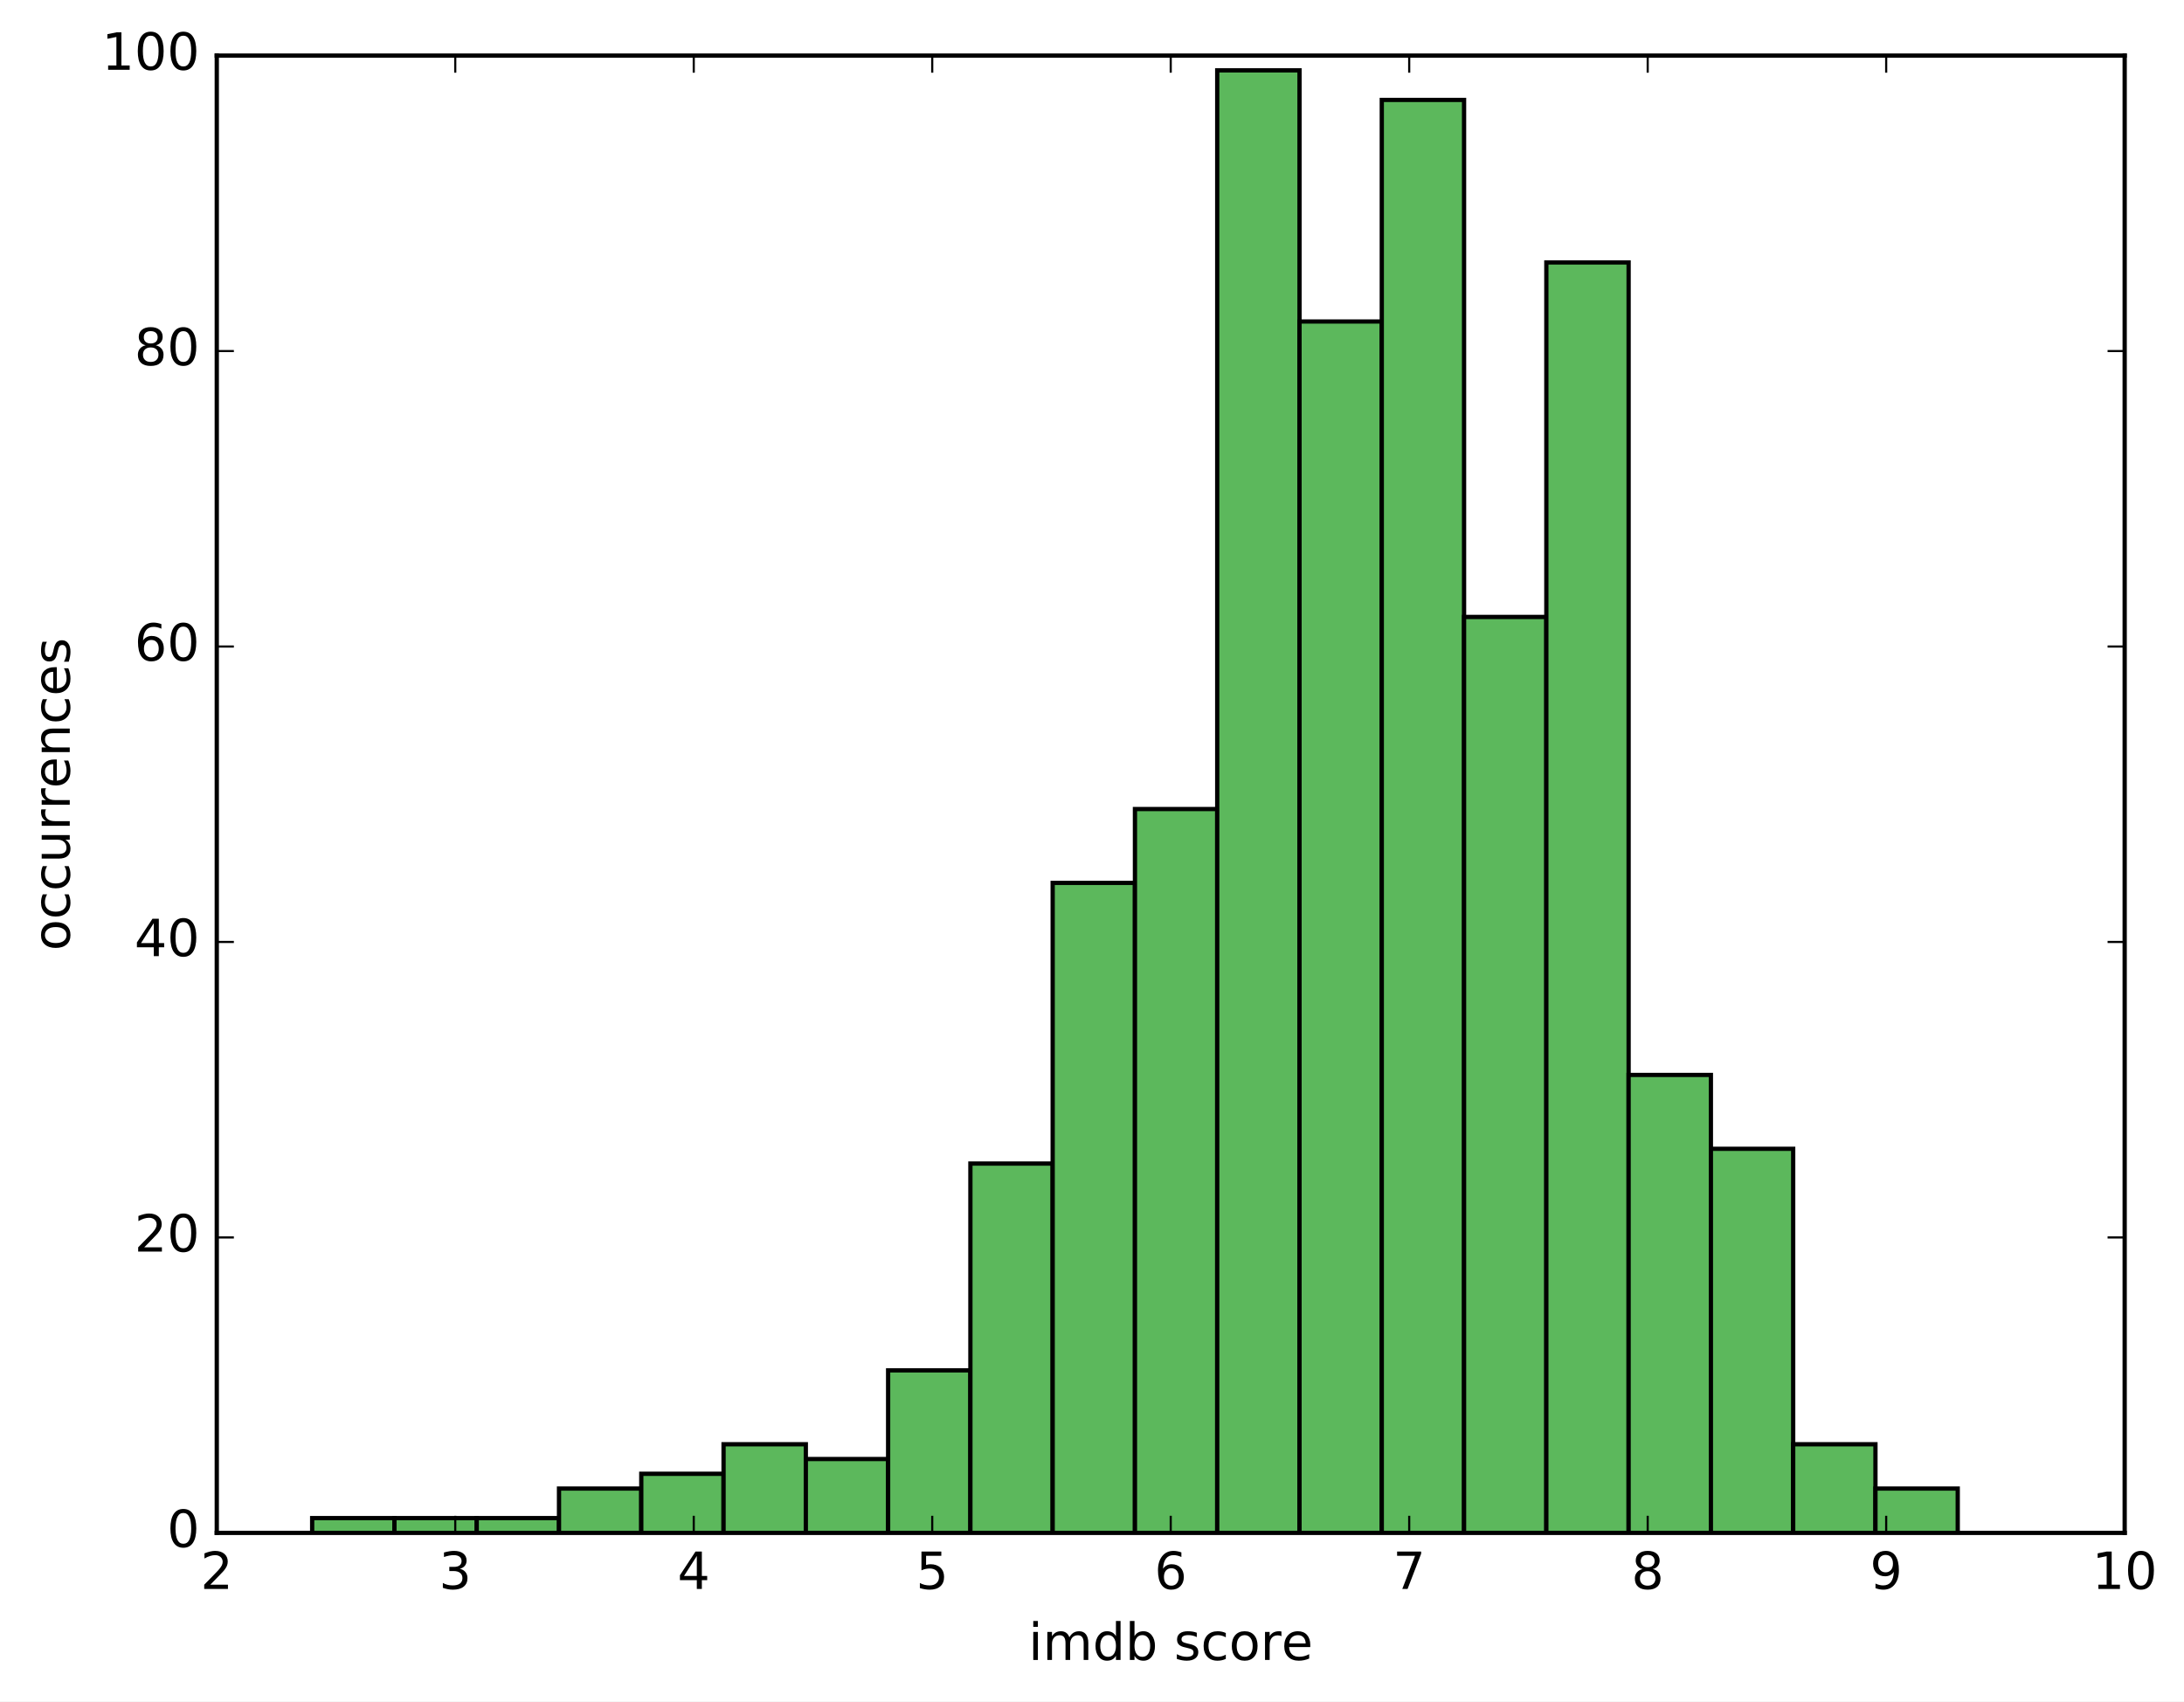
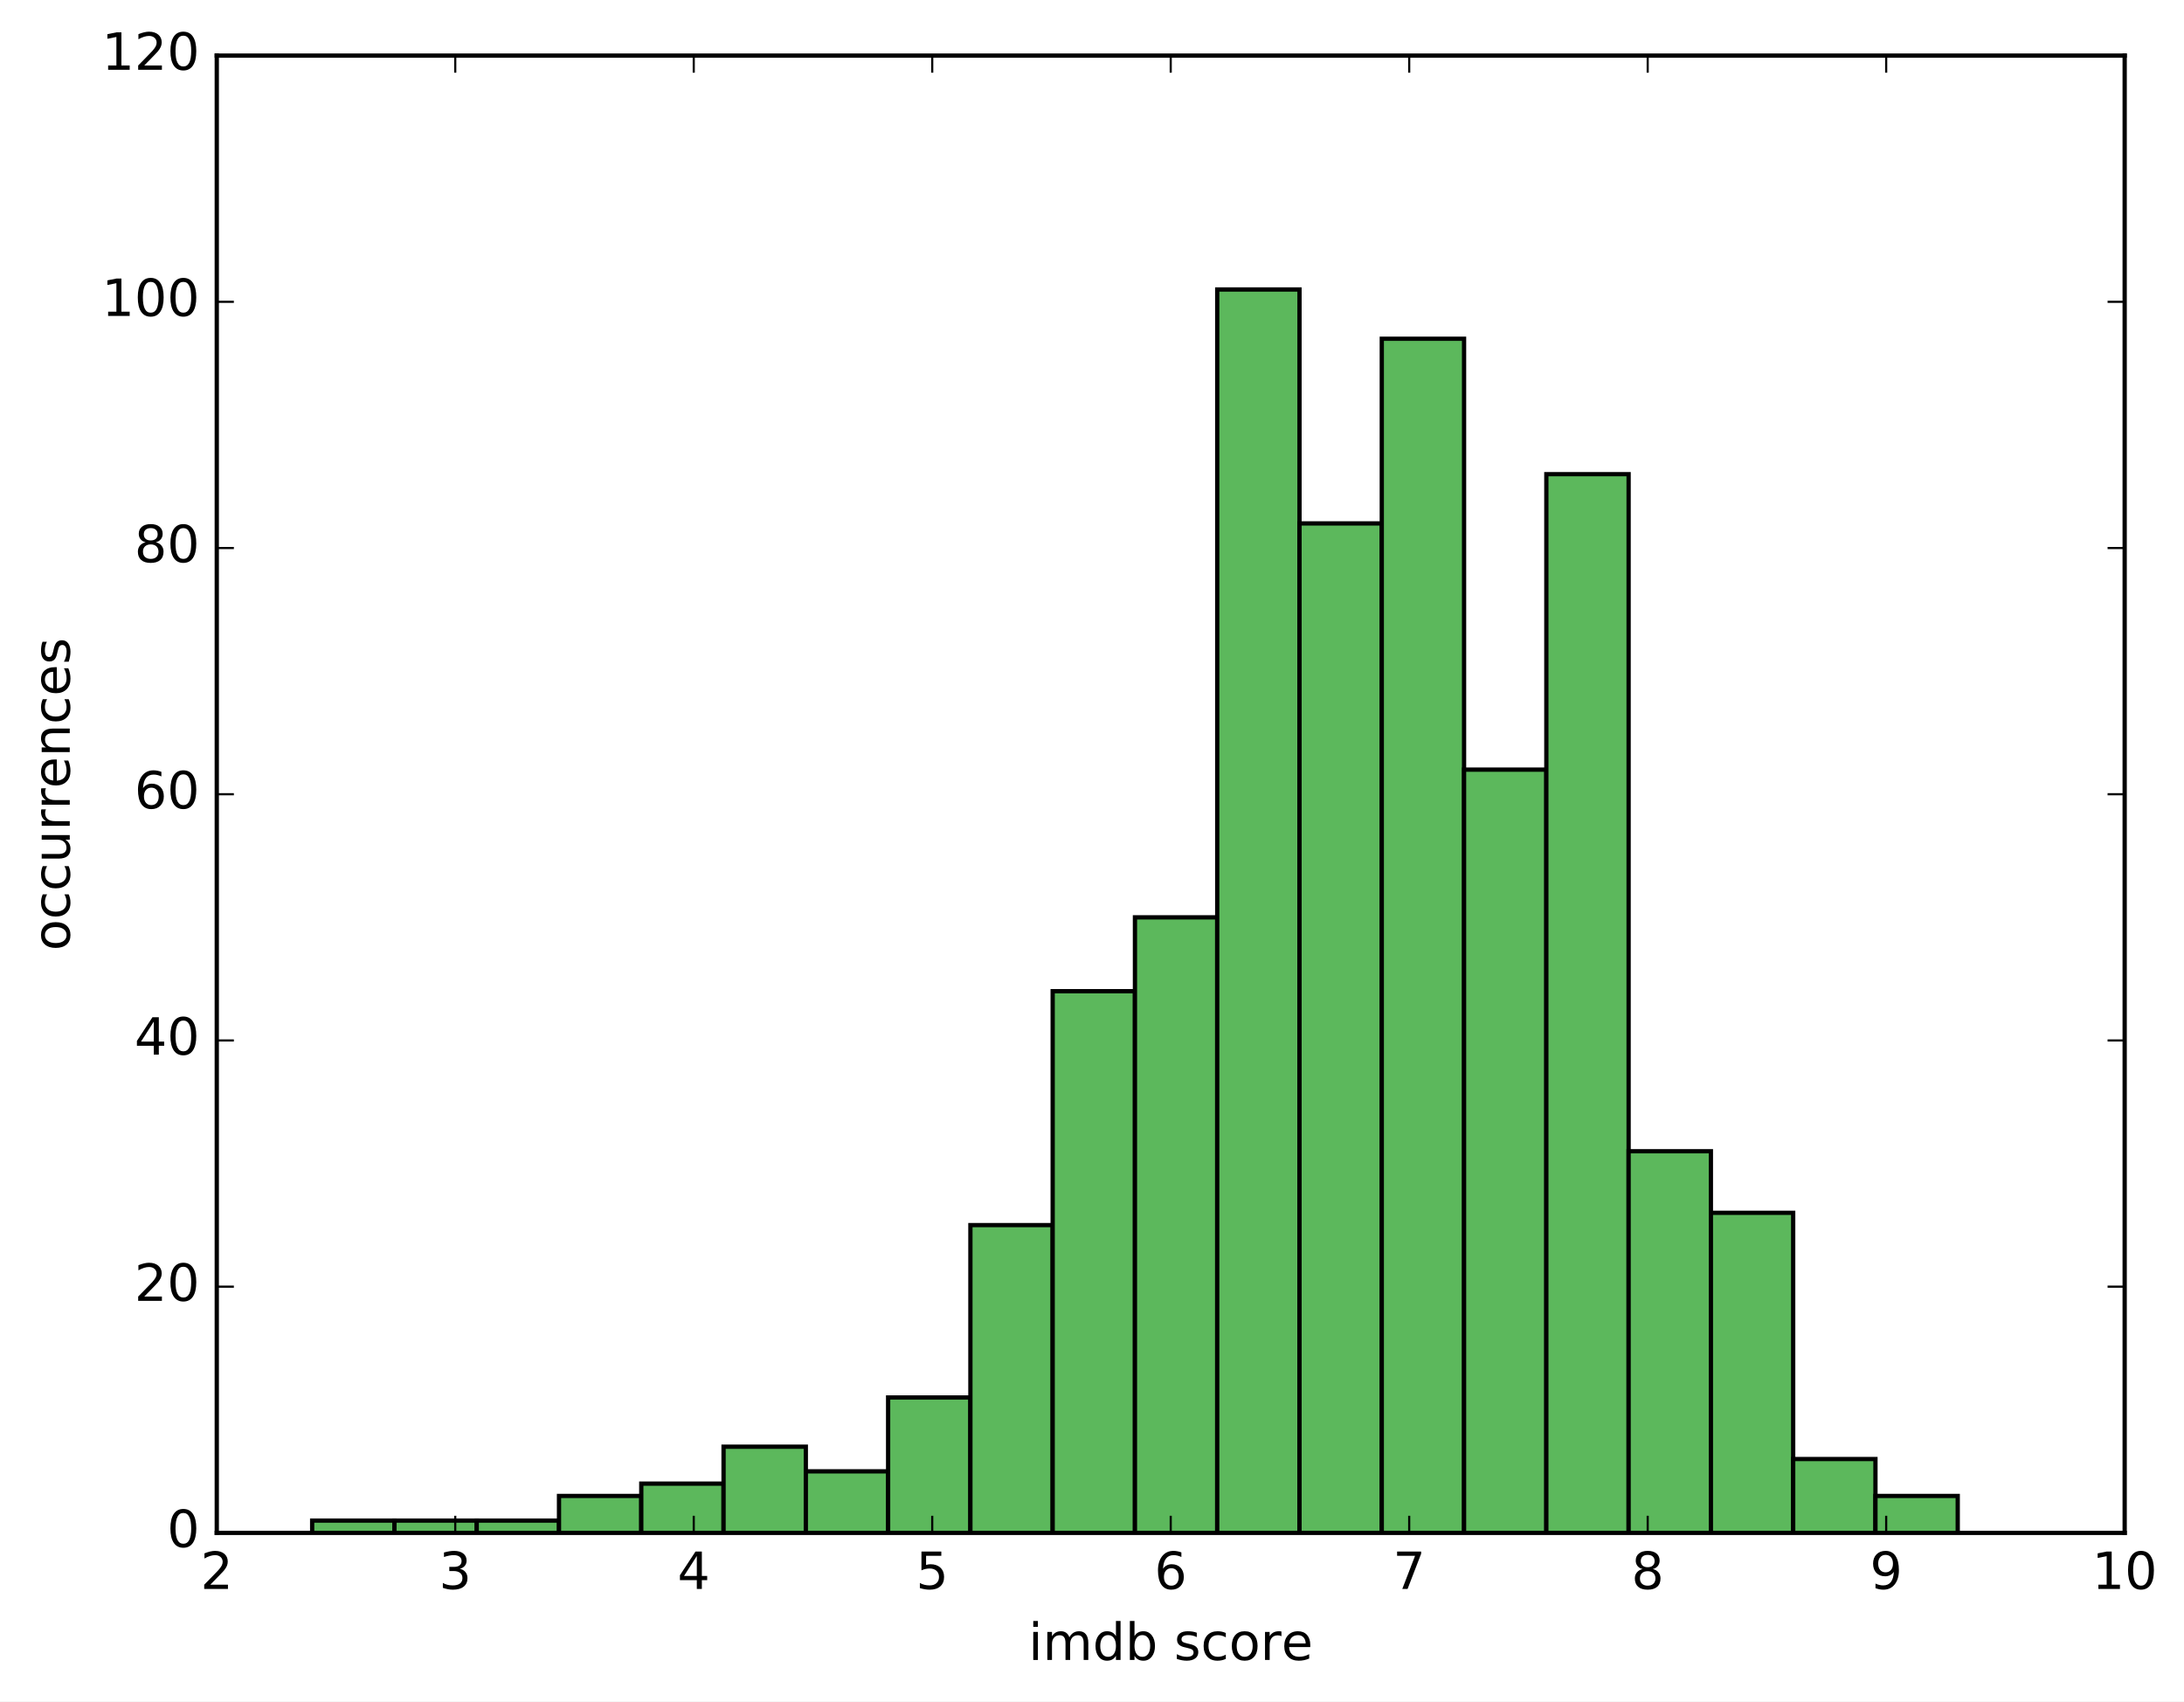
<svg xmlns="http://www.w3.org/2000/svg" xmlns:xlink="http://www.w3.org/1999/xlink" height="398pt" version="1.1" viewBox="0 0 511 398" width="511pt">
  <defs>
    <style type="text/css">
*{stroke-linecap:butt;stroke-linejoin:round;stroke-miterlimit:100000;}
  </style>
  </defs>
  <g id="figure_1">
    <g id="patch_1">
      <path d="M 0 398.034  L 511.954 398.034  L 511.954 0  L 0 0  z " style="fill:#ffffff;" />
    </g>
    <g id="axes_1">
      <g id="patch_2">
        <path d="M 50.719 358.607  L 497.119 358.607  L 497.119 13.007  L 50.719 13.007  z " style="fill:#ffffff;" />
      </g>
      <g id="patch_3">
-         <path clip-path="url(#pd645e8ee88)" d="M 73.039 358.607  L 92.29 358.607  L 92.29 355.151  L 73.039 355.151  z " style="fill:#5cb85c;stroke:#000000;stroke-linejoin:miter;" />
+         <path clip-path="url(#pfecfb33498)" d="M 73.039 358.607  L 92.29 358.607  L 92.29 355.727  L 73.039 355.727  z " style="fill:#5cb85c;stroke:#000000;stroke-linejoin:miter;" />
      </g>
      <g id="patch_4">
-         <path clip-path="url(#pd645e8ee88)" d="M 92.29 358.607  L 111.541 358.607  L 111.541 355.151  L 92.29 355.151  z " style="fill:#5cb85c;stroke:#000000;stroke-linejoin:miter;" />
+         <path clip-path="url(#pfecfb33498)" d="M 92.29 358.607  L 111.541 358.607  L 111.541 355.727  L 92.29 355.727  z " style="fill:#5cb85c;stroke:#000000;stroke-linejoin:miter;" />
      </g>
      <g id="patch_5">
-         <path clip-path="url(#pd645e8ee88)" d="M 111.541 358.607  L 130.792 358.607  L 130.792 355.151  L 111.541 355.151  z " style="fill:#5cb85c;stroke:#000000;stroke-linejoin:miter;" />
+         <path clip-path="url(#pfecfb33498)" d="M 111.541 358.607  L 130.792 358.607  L 130.792 355.727  L 111.541 355.727  z " style="fill:#5cb85c;stroke:#000000;stroke-linejoin:miter;" />
      </g>
      <g id="patch_6">
-         <path clip-path="url(#pd645e8ee88)" d="M 130.792 358.607  L 150.043 358.607  L 150.043 348.239  L 130.792 348.239  z " style="fill:#5cb85c;stroke:#000000;stroke-linejoin:miter;" />
+         <path clip-path="url(#pfecfb33498)" d="M 130.792 358.607  L 150.043 358.607  L 150.043 349.967  L 130.792 349.967  z " style="fill:#5cb85c;stroke:#000000;stroke-linejoin:miter;" />
      </g>
      <g id="patch_7">
-         <path clip-path="url(#pd645e8ee88)" d="M 150.043 358.607  L 169.294 358.607  L 169.294 344.783  L 150.043 344.783  z " style="fill:#5cb85c;stroke:#000000;stroke-linejoin:miter;" />
+         <path clip-path="url(#pfecfb33498)" d="M 150.043 358.607  L 169.294 358.607  L 169.294 347.087  L 150.043 347.087  z " style="fill:#5cb85c;stroke:#000000;stroke-linejoin:miter;" />
      </g>
      <g id="patch_8">
-         <path clip-path="url(#pd645e8ee88)" d="M 169.294 358.607  L 188.545 358.607  L 188.545 337.871  L 169.294 337.871  z " style="fill:#5cb85c;stroke:#000000;stroke-linejoin:miter;" />
+         <path clip-path="url(#pfecfb33498)" d="M 169.294 358.607  L 188.545 358.607  L 188.545 338.447  L 169.294 338.447  z " style="fill:#5cb85c;stroke:#000000;stroke-linejoin:miter;" />
      </g>
      <g id="patch_9">
-         <path clip-path="url(#pd645e8ee88)" d="M 188.545 358.607  L 207.796 358.607  L 207.796 341.327  L 188.545 341.327  z " style="fill:#5cb85c;stroke:#000000;stroke-linejoin:miter;" />
+         <path clip-path="url(#pfecfb33498)" d="M 188.545 358.607  L 207.796 358.607  L 207.796 344.207  L 188.545 344.207  z " style="fill:#5cb85c;stroke:#000000;stroke-linejoin:miter;" />
      </g>
      <g id="patch_10">
-         <path clip-path="url(#pd645e8ee88)" d="M 207.796 358.607  L 227.047 358.607  L 227.047 320.591  L 207.796 320.591  z " style="fill:#5cb85c;stroke:#000000;stroke-linejoin:miter;" />
+         <path clip-path="url(#pfecfb33498)" d="M 207.796 358.607  L 227.047 358.607  L 227.047 326.927  L 207.796 326.927  z " style="fill:#5cb85c;stroke:#000000;stroke-linejoin:miter;" />
      </g>
      <g id="patch_11">
-         <path clip-path="url(#pd645e8ee88)" d="M 227.047 358.607  L 246.298 358.607  L 246.298 272.207  L 227.047 272.207  z " style="fill:#5cb85c;stroke:#000000;stroke-linejoin:miter;" />
+         <path clip-path="url(#pfecfb33498)" d="M 227.047 358.607  L 246.298 358.607  L 246.298 286.607  L 227.047 286.607  z " style="fill:#5cb85c;stroke:#000000;stroke-linejoin:miter;" />
      </g>
      <g id="patch_12">
-         <path clip-path="url(#pd645e8ee88)" d="M 246.298 358.607  L 265.549 358.607  L 265.549 206.543  L 246.298 206.543  z " style="fill:#5cb85c;stroke:#000000;stroke-linejoin:miter;" />
+         <path clip-path="url(#pfecfb33498)" d="M 246.298 358.607  L 265.549 358.607  L 265.549 231.887  L 246.298 231.887  z " style="fill:#5cb85c;stroke:#000000;stroke-linejoin:miter;" />
      </g>
      <g id="patch_13">
-         <path clip-path="url(#pd645e8ee88)" d="M 265.549 358.607  L 284.8 358.607  L 284.8 189.263  L 265.549 189.263  z " style="fill:#5cb85c;stroke:#000000;stroke-linejoin:miter;" />
+         <path clip-path="url(#pfecfb33498)" d="M 265.549 358.607  L 284.8 358.607  L 284.8 214.607  L 265.549 214.607  z " style="fill:#5cb85c;stroke:#000000;stroke-linejoin:miter;" />
      </g>
      <g id="patch_14">
-         <path clip-path="url(#pd645e8ee88)" d="M 284.8 358.607  L 304.051 358.607  L 304.051 16.463  L 284.8 16.463  z " style="fill:#5cb85c;stroke:#000000;stroke-linejoin:miter;" />
+         <path clip-path="url(#pfecfb33498)" d="M 284.8 358.607  L 304.051 358.607  L 304.051 67.727  L 284.8 67.727  z " style="fill:#5cb85c;stroke:#000000;stroke-linejoin:miter;" />
      </g>
      <g id="patch_15">
-         <path clip-path="url(#pd645e8ee88)" d="M 304.051 358.607  L 323.302 358.607  L 323.302 75.215  L 304.051 75.215  z " style="fill:#5cb85c;stroke:#000000;stroke-linejoin:miter;" />
+         <path clip-path="url(#pfecfb33498)" d="M 304.051 358.607  L 323.302 358.607  L 323.302 122.447  L 304.051 122.447  z " style="fill:#5cb85c;stroke:#000000;stroke-linejoin:miter;" />
      </g>
      <g id="patch_16">
-         <path clip-path="url(#pd645e8ee88)" d="M 323.302 358.607  L 342.553 358.607  L 342.553 23.375  L 323.302 23.375  z " style="fill:#5cb85c;stroke:#000000;stroke-linejoin:miter;" />
+         <path clip-path="url(#pfecfb33498)" d="M 323.302 358.607  L 342.553 358.607  L 342.553 79.247  L 323.302 79.247  z " style="fill:#5cb85c;stroke:#000000;stroke-linejoin:miter;" />
      </g>
      <g id="patch_17">
-         <path clip-path="url(#pd645e8ee88)" d="M 342.553 358.607  L 361.804 358.607  L 361.804 144.335  L 342.553 144.335  z " style="fill:#5cb85c;stroke:#000000;stroke-linejoin:miter;" />
+         <path clip-path="url(#pfecfb33498)" d="M 342.553 358.607  L 361.804 358.607  L 361.804 180.047  L 342.553 180.047  z " style="fill:#5cb85c;stroke:#000000;stroke-linejoin:miter;" />
      </g>
      <g id="patch_18">
-         <path clip-path="url(#pd645e8ee88)" d="M 361.804 358.607  L 381.055 358.607  L 381.055 61.391  L 361.804 61.391  z " style="fill:#5cb85c;stroke:#000000;stroke-linejoin:miter;" />
+         <path clip-path="url(#pfecfb33498)" d="M 361.804 358.607  L 381.055 358.607  L 381.055 110.927  L 361.804 110.927  z " style="fill:#5cb85c;stroke:#000000;stroke-linejoin:miter;" />
      </g>
      <g id="patch_19">
-         <path clip-path="url(#pd645e8ee88)" d="M 381.055 358.607  L 400.306 358.607  L 400.306 251.471  L 381.055 251.471  z " style="fill:#5cb85c;stroke:#000000;stroke-linejoin:miter;" />
+         <path clip-path="url(#pfecfb33498)" d="M 381.055 358.607  L 400.306 358.607  L 400.306 269.327  L 381.055 269.327  z " style="fill:#5cb85c;stroke:#000000;stroke-linejoin:miter;" />
      </g>
      <g id="patch_20">
-         <path clip-path="url(#pd645e8ee88)" d="M 400.306 358.607  L 419.557 358.607  L 419.557 268.751  L 400.306 268.751  z " style="fill:#5cb85c;stroke:#000000;stroke-linejoin:miter;" />
+         <path clip-path="url(#pfecfb33498)" d="M 400.306 358.607  L 419.557 358.607  L 419.557 283.727  L 400.306 283.727  z " style="fill:#5cb85c;stroke:#000000;stroke-linejoin:miter;" />
      </g>
      <g id="patch_21">
-         <path clip-path="url(#pd645e8ee88)" d="M 419.557 358.607  L 438.808 358.607  L 438.808 337.871  L 419.557 337.871  z " style="fill:#5cb85c;stroke:#000000;stroke-linejoin:miter;" />
+         <path clip-path="url(#pfecfb33498)" d="M 419.557 358.607  L 438.808 358.607  L 438.808 341.327  L 419.557 341.327  z " style="fill:#5cb85c;stroke:#000000;stroke-linejoin:miter;" />
      </g>
      <g id="patch_22">
-         <path clip-path="url(#pd645e8ee88)" d="M 438.808 358.607  L 458.059 358.607  L 458.059 348.239  L 438.808 348.239  z " style="fill:#5cb85c;stroke:#000000;stroke-linejoin:miter;" />
+         <path clip-path="url(#pfecfb33498)" d="M 438.808 358.607  L 458.059 358.607  L 458.059 349.967  L 438.808 349.967  z " style="fill:#5cb85c;stroke:#000000;stroke-linejoin:miter;" />
      </g>
      <g id="patch_23">
        <path d="M 50.719 13.007  L 497.119 13.007  " style="fill:none;stroke:#000000;stroke-linecap:square;stroke-linejoin:miter;" />
      </g>
      <g id="patch_24">
        <path d="M 497.119 358.607  L 497.119 13.007  " style="fill:none;stroke:#000000;stroke-linecap:square;stroke-linejoin:miter;" />
      </g>
      <g id="patch_25">
        <path d="M 50.719 358.607  L 497.119 358.607  " style="fill:none;stroke:#000000;stroke-linecap:square;stroke-linejoin:miter;" />
      </g>
      <g id="patch_26">
        <path d="M 50.719 358.607  L 50.719 13.007  " style="fill:none;stroke:#000000;stroke-linecap:square;stroke-linejoin:miter;" />
      </g>
      <g id="matplotlib.axis_1">
        <g id="xtick_1">
          <g id="line2d_1">
            <defs>
-               <path d="M 0 0  L 0 -4  " id="m08155945f8" style="stroke:#000000;stroke-width:0.5;" />
-             </defs>
-             <g>
-               <use style="stroke:#000000;stroke-width:0.5;" x="50.719" xlink:href="#m08155945f8" y="358.607" />
+               <path d="M 0 0  L 0 -4  " id="mbc1c49f476" style="stroke:#000000;stroke-width:0.5;" />
+             </defs>
+             <g>
+               <use style="stroke:#000000;stroke-width:0.5;" x="50.719" xlink:href="#mbc1c49f476" y="358.607" />
            </g>
          </g>
          <g id="line2d_2">
            <defs>
-               <path d="M 0 0  L 0 4  " id="md0acd3573b" style="stroke:#000000;stroke-width:0.5;" />
-             </defs>
-             <g>
-               <use style="stroke:#000000;stroke-width:0.5;" x="50.719" xlink:href="#md0acd3573b" y="13.007" />
+               <path d="M 0 0  L 0 4  " id="m01b5bac0f5" style="stroke:#000000;stroke-width:0.5;" />
+             </defs>
+             <g>
+               <use style="stroke:#000000;stroke-width:0.5;" x="50.719" xlink:href="#m01b5bac0f5" y="13.007" />
            </g>
          </g>
          <g id="text_1">
            <defs>
              <path d="M 19.188 8.297  L 53.609 8.297  L 53.609 0  L 7.328 0  L 7.328 8.297  Q 12.938 14.109 22.625 23.891  Q 32.328 33.688 34.812 36.531  Q 39.547 41.844 41.422 45.531  Q 43.312 49.219 43.312 52.781  Q 43.312 58.594 39.234 62.25  Q 35.156 65.922 28.609 65.922  Q 23.969 65.922 18.812 64.312  Q 13.672 62.703 7.812 59.422  L 7.812 69.391  Q 13.766 71.781 18.938 73  Q 24.125 74.219 28.422 74.219  Q 39.75 74.219 46.484 68.547  Q 53.219 62.891 53.219 53.422  Q 53.219 48.922 51.531 44.891  Q 49.859 40.875 45.406 35.406  Q 44.188 33.984 37.641 27.219  Q 31.109 20.453 19.188 8.297  " id="BitstreamVeraSans-Roman-32" />
            </defs>
            <g transform="translate(46.90125 371.725)scale(0.12 -0.12)">
              <use xlink:href="#BitstreamVeraSans-Roman-32" />
            </g>
          </g>
        </g>
        <g id="xtick_2">
          <g id="line2d_3">
            <g>
-               <use style="stroke:#000000;stroke-width:0.5;" x="106.519" xlink:href="#m08155945f8" y="358.607" />
+               <use style="stroke:#000000;stroke-width:0.5;" x="106.519" xlink:href="#mbc1c49f476" y="358.607" />
            </g>
          </g>
          <g id="line2d_4">
            <g>
-               <use style="stroke:#000000;stroke-width:0.5;" x="106.519" xlink:href="#md0acd3573b" y="13.007" />
+               <use style="stroke:#000000;stroke-width:0.5;" x="106.519" xlink:href="#m01b5bac0f5" y="13.007" />
            </g>
          </g>
          <g id="text_2">
            <defs>
              <path d="M 40.578 39.312  Q 47.656 37.797 51.625 33  Q 55.609 28.219 55.609 21.188  Q 55.609 10.406 48.188 4.484  Q 40.766 -1.422 27.094 -1.422  Q 22.516 -1.422 17.656 -0.516  Q 12.797 0.391 7.625 2.203  L 7.625 11.719  Q 11.719 9.328 16.594 8.109  Q 21.484 6.891 26.812 6.891  Q 36.078 6.891 40.938 10.547  Q 45.797 14.203 45.797 21.188  Q 45.797 27.641 41.281 31.266  Q 36.766 34.906 28.719 34.906  L 20.219 34.906  L 20.219 43.016  L 29.109 43.016  Q 36.375 43.016 40.234 45.922  Q 44.094 48.828 44.094 54.297  Q 44.094 59.906 40.109 62.906  Q 36.141 65.922 28.719 65.922  Q 24.656 65.922 20.016 65.031  Q 15.375 64.156 9.812 62.312  L 9.812 71.094  Q 15.438 72.656 20.344 73.438  Q 25.25 74.219 29.594 74.219  Q 40.828 74.219 47.359 69.109  Q 53.906 64.016 53.906 55.328  Q 53.906 49.266 50.438 45.094  Q 46.969 40.922 40.578 39.312  " id="BitstreamVeraSans-Roman-33" />
            </defs>
            <g transform="translate(102.7013 371.725)scale(0.12 -0.12)">
              <use xlink:href="#BitstreamVeraSans-Roman-33" />
            </g>
          </g>
        </g>
        <g id="xtick_3">
          <g id="line2d_5">
            <g>
-               <use style="stroke:#000000;stroke-width:0.5;" x="162.319" xlink:href="#m08155945f8" y="358.607" />
+               <use style="stroke:#000000;stroke-width:0.5;" x="162.319" xlink:href="#mbc1c49f476" y="358.607" />
            </g>
          </g>
          <g id="line2d_6">
            <g>
-               <use style="stroke:#000000;stroke-width:0.5;" x="162.319" xlink:href="#md0acd3573b" y="13.007" />
+               <use style="stroke:#000000;stroke-width:0.5;" x="162.319" xlink:href="#m01b5bac0f5" y="13.007" />
            </g>
          </g>
          <g id="text_3">
            <defs>
              <path d="M 37.797 64.312  L 12.891 25.391  L 37.797 25.391  z M 35.203 72.906  L 47.609 72.906  L 47.609 25.391  L 58.016 25.391  L 58.016 17.188  L 47.609 17.188  L 47.609 0  L 37.797 0  L 37.797 17.188  L 4.891 17.188  L 4.891 26.703  z " id="BitstreamVeraSans-Roman-34" />
            </defs>
            <g transform="translate(158.5012 371.725)scale(0.12 -0.12)">
              <use xlink:href="#BitstreamVeraSans-Roman-34" />
            </g>
          </g>
        </g>
        <g id="xtick_4">
          <g id="line2d_7">
            <g>
-               <use style="stroke:#000000;stroke-width:0.5;" x="218.119" xlink:href="#m08155945f8" y="358.607" />
+               <use style="stroke:#000000;stroke-width:0.5;" x="218.119" xlink:href="#mbc1c49f476" y="358.607" />
            </g>
          </g>
          <g id="line2d_8">
            <g>
-               <use style="stroke:#000000;stroke-width:0.5;" x="218.119" xlink:href="#md0acd3573b" y="13.007" />
+               <use style="stroke:#000000;stroke-width:0.5;" x="218.119" xlink:href="#m01b5bac0f5" y="13.007" />
            </g>
          </g>
          <g id="text_4">
            <defs>
              <path d="M 10.797 72.906  L 49.516 72.906  L 49.516 64.594  L 19.828 64.594  L 19.828 46.734  Q 21.969 47.469 24.109 47.828  Q 26.266 48.188 28.422 48.188  Q 40.625 48.188 47.75 41.5  Q 54.891 34.812 54.891 23.391  Q 54.891 11.625 47.562 5.094  Q 40.234 -1.422 26.906 -1.422  Q 22.312 -1.422 17.547 -0.641  Q 12.797 0.141 7.719 1.703  L 7.719 11.625  Q 12.109 9.234 16.797 8.062  Q 21.484 6.891 26.703 6.891  Q 35.156 6.891 40.078 11.328  Q 45.016 15.766 45.016 23.391  Q 45.016 31 40.078 35.438  Q 35.156 39.891 26.703 39.891  Q 22.75 39.891 18.812 39.016  Q 14.891 38.141 10.797 36.281  z " id="BitstreamVeraSans-Roman-35" />
            </defs>
            <g transform="translate(214.3013 371.725)scale(0.12 -0.12)">
              <use xlink:href="#BitstreamVeraSans-Roman-35" />
            </g>
          </g>
        </g>
        <g id="xtick_5">
          <g id="line2d_9">
            <g>
-               <use style="stroke:#000000;stroke-width:0.5;" x="273.919" xlink:href="#m08155945f8" y="358.607" />
+               <use style="stroke:#000000;stroke-width:0.5;" x="273.919" xlink:href="#mbc1c49f476" y="358.607" />
            </g>
          </g>
          <g id="line2d_10">
            <g>
-               <use style="stroke:#000000;stroke-width:0.5;" x="273.919" xlink:href="#md0acd3573b" y="13.007" />
+               <use style="stroke:#000000;stroke-width:0.5;" x="273.919" xlink:href="#m01b5bac0f5" y="13.007" />
            </g>
          </g>
          <g id="text_5">
            <defs>
              <path d="M 33.016 40.375  Q 26.375 40.375 22.484 35.828  Q 18.609 31.297 18.609 23.391  Q 18.609 15.531 22.484 10.953  Q 26.375 6.391 33.016 6.391  Q 39.656 6.391 43.531 10.953  Q 47.406 15.531 47.406 23.391  Q 47.406 31.297 43.531 35.828  Q 39.656 40.375 33.016 40.375  M 52.594 71.297  L 52.594 62.312  Q 48.875 64.062 45.094 64.984  Q 41.312 65.922 37.594 65.922  Q 27.828 65.922 22.672 59.328  Q 17.531 52.734 16.797 39.406  Q 19.672 43.656 24.016 45.922  Q 28.375 48.188 33.594 48.188  Q 44.578 48.188 50.953 41.516  Q 57.328 34.859 57.328 23.391  Q 57.328 12.156 50.688 5.359  Q 44.047 -1.422 33.016 -1.422  Q 20.359 -1.422 13.672 8.266  Q 6.984 17.969 6.984 36.375  Q 6.984 53.656 15.188 63.938  Q 23.391 74.219 37.203 74.219  Q 40.922 74.219 44.703 73.484  Q 48.484 72.75 52.594 71.297  " id="BitstreamVeraSans-Roman-36" />
            </defs>
            <g transform="translate(270.1012 371.725)scale(0.12 -0.12)">
              <use xlink:href="#BitstreamVeraSans-Roman-36" />
            </g>
          </g>
        </g>
        <g id="xtick_6">
          <g id="line2d_11">
            <g>
-               <use style="stroke:#000000;stroke-width:0.5;" x="329.719" xlink:href="#m08155945f8" y="358.607" />
+               <use style="stroke:#000000;stroke-width:0.5;" x="329.719" xlink:href="#mbc1c49f476" y="358.607" />
            </g>
          </g>
          <g id="line2d_12">
            <g>
-               <use style="stroke:#000000;stroke-width:0.5;" x="329.719" xlink:href="#md0acd3573b" y="13.007" />
+               <use style="stroke:#000000;stroke-width:0.5;" x="329.719" xlink:href="#m01b5bac0f5" y="13.007" />
            </g>
          </g>
          <g id="text_6">
            <defs>
              <path d="M 8.203 72.906  L 55.078 72.906  L 55.078 68.703  L 28.609 0  L 18.312 0  L 43.219 64.594  L 8.203 64.594  z " id="BitstreamVeraSans-Roman-37" />
            </defs>
            <g transform="translate(325.9013 371.725)scale(0.12 -0.12)">
              <use xlink:href="#BitstreamVeraSans-Roman-37" />
            </g>
          </g>
        </g>
        <g id="xtick_7">
          <g id="line2d_13">
            <g>
-               <use style="stroke:#000000;stroke-width:0.5;" x="385.519" xlink:href="#m08155945f8" y="358.607" />
+               <use style="stroke:#000000;stroke-width:0.5;" x="385.519" xlink:href="#mbc1c49f476" y="358.607" />
            </g>
          </g>
          <g id="line2d_14">
            <g>
-               <use style="stroke:#000000;stroke-width:0.5;" x="385.519" xlink:href="#md0acd3573b" y="13.007" />
+               <use style="stroke:#000000;stroke-width:0.5;" x="385.519" xlink:href="#m01b5bac0f5" y="13.007" />
            </g>
          </g>
          <g id="text_7">
            <defs>
              <path d="M 31.781 34.625  Q 24.75 34.625 20.719 30.859  Q 16.703 27.094 16.703 20.516  Q 16.703 13.922 20.719 10.156  Q 24.75 6.391 31.781 6.391  Q 38.812 6.391 42.859 10.172  Q 46.922 13.969 46.922 20.516  Q 46.922 27.094 42.891 30.859  Q 38.875 34.625 31.781 34.625  M 21.922 38.812  Q 15.578 40.375 12.031 44.719  Q 8.5 49.078 8.5 55.328  Q 8.5 64.062 14.719 69.141  Q 20.953 74.219 31.781 74.219  Q 42.672 74.219 48.875 69.141  Q 55.078 64.062 55.078 55.328  Q 55.078 49.078 51.531 44.719  Q 48 40.375 41.703 38.812  Q 48.828 37.156 52.797 32.312  Q 56.781 27.484 56.781 20.516  Q 56.781 9.906 50.312 4.234  Q 43.844 -1.422 31.781 -1.422  Q 19.734 -1.422 13.25 4.234  Q 6.781 9.906 6.781 20.516  Q 6.781 27.484 10.781 32.312  Q 14.797 37.156 21.922 38.812  M 18.312 54.391  Q 18.312 48.734 21.844 45.562  Q 25.391 42.391 31.781 42.391  Q 38.141 42.391 41.719 45.562  Q 45.312 48.734 45.312 54.391  Q 45.312 60.062 41.719 63.234  Q 38.141 66.406 31.781 66.406  Q 25.391 66.406 21.844 63.234  Q 18.312 60.062 18.312 54.391  " id="BitstreamVeraSans-Roman-38" />
            </defs>
            <g transform="translate(381.7013 371.725)scale(0.12 -0.12)">
              <use xlink:href="#BitstreamVeraSans-Roman-38" />
            </g>
          </g>
        </g>
        <g id="xtick_8">
          <g id="line2d_15">
            <g>
-               <use style="stroke:#000000;stroke-width:0.5;" x="441.319" xlink:href="#m08155945f8" y="358.607" />
+               <use style="stroke:#000000;stroke-width:0.5;" x="441.319" xlink:href="#mbc1c49f476" y="358.607" />
            </g>
          </g>
          <g id="line2d_16">
            <g>
-               <use style="stroke:#000000;stroke-width:0.5;" x="441.319" xlink:href="#md0acd3573b" y="13.007" />
+               <use style="stroke:#000000;stroke-width:0.5;" x="441.319" xlink:href="#m01b5bac0f5" y="13.007" />
            </g>
          </g>
          <g id="text_8">
            <defs>
              <path d="M 10.984 1.516  L 10.984 10.5  Q 14.703 8.734 18.5 7.812  Q 22.312 6.891 25.984 6.891  Q 35.75 6.891 40.891 13.453  Q 46.047 20.016 46.781 33.406  Q 43.953 29.203 39.594 26.953  Q 35.25 24.703 29.984 24.703  Q 19.047 24.703 12.672 31.312  Q 6.297 37.938 6.297 49.422  Q 6.297 60.641 12.938 67.422  Q 19.578 74.219 30.609 74.219  Q 43.266 74.219 49.922 64.516  Q 56.594 54.828 56.594 36.375  Q 56.594 19.141 48.406 8.859  Q 40.234 -1.422 26.422 -1.422  Q 22.703 -1.422 18.891 -0.688  Q 15.094 0.047 10.984 1.516  M 30.609 32.422  Q 37.25 32.422 41.125 36.953  Q 45.016 41.5 45.016 49.422  Q 45.016 57.281 41.125 61.844  Q 37.25 66.406 30.609 66.406  Q 23.969 66.406 20.094 61.844  Q 16.219 57.281 16.219 49.422  Q 16.219 41.5 20.094 36.953  Q 23.969 32.422 30.609 32.422  " id="BitstreamVeraSans-Roman-39" />
            </defs>
            <g transform="translate(437.5013 371.725)scale(0.12 -0.12)">
              <use xlink:href="#BitstreamVeraSans-Roman-39" />
            </g>
          </g>
        </g>
        <g id="xtick_9">
          <g id="line2d_17">
            <g>
-               <use style="stroke:#000000;stroke-width:0.5;" x="497.119" xlink:href="#m08155945f8" y="358.607" />
+               <use style="stroke:#000000;stroke-width:0.5;" x="497.119" xlink:href="#mbc1c49f476" y="358.607" />
            </g>
          </g>
          <g id="line2d_18">
            <g>
-               <use style="stroke:#000000;stroke-width:0.5;" x="497.119" xlink:href="#md0acd3573b" y="13.007" />
+               <use style="stroke:#000000;stroke-width:0.5;" x="497.119" xlink:href="#m01b5bac0f5" y="13.007" />
            </g>
          </g>
          <g id="text_9">
            <defs>
              <path d="M 31.781 66.406  Q 24.172 66.406 20.328 58.906  Q 16.5 51.422 16.5 36.375  Q 16.5 21.391 20.328 13.891  Q 24.172 6.391 31.781 6.391  Q 39.453 6.391 43.281 13.891  Q 47.125 21.391 47.125 36.375  Q 47.125 51.422 43.281 58.906  Q 39.453 66.406 31.781 66.406  M 31.781 74.219  Q 44.047 74.219 50.516 64.516  Q 56.984 54.828 56.984 36.375  Q 56.984 17.969 50.516 8.266  Q 44.047 -1.422 31.781 -1.422  Q 19.531 -1.422 13.062 8.266  Q 6.594 17.969 6.594 36.375  Q 6.594 54.828 13.062 64.516  Q 19.531 74.219 31.781 74.219  " id="BitstreamVeraSans-Roman-30" />
              <path d="M 12.406 8.297  L 28.516 8.297  L 28.516 63.922  L 10.984 60.406  L 10.984 69.391  L 28.422 72.906  L 38.281 72.906  L 38.281 8.297  L 54.391 8.297  L 54.391 0  L 12.406 0  z " id="BitstreamVeraSans-Roman-31" />
            </defs>
            <g transform="translate(489.4837 371.725)scale(0.12 -0.12)">
              <use xlink:href="#BitstreamVeraSans-Roman-31" />
              <use x="63.623" xlink:href="#BitstreamVeraSans-Roman-30" />
            </g>
          </g>
        </g>
        <g id="text_10">
          <defs>
            <path id="BitstreamVeraSans-Roman-20" />
            <path d="M 52 44.188  Q 55.375 50.25 60.062 53.125  Q 64.75 56 71.094 56  Q 79.641 56 84.281 50.016  Q 88.922 44.047 88.922 33.016  L 88.922 0  L 79.891 0  L 79.891 32.719  Q 79.891 40.578 77.094 44.375  Q 74.312 48.188 68.609 48.188  Q 61.625 48.188 57.562 43.547  Q 53.516 38.922 53.516 30.906  L 53.516 0  L 44.484 0  L 44.484 32.719  Q 44.484 40.625 41.703 44.406  Q 38.922 48.188 33.109 48.188  Q 26.219 48.188 22.156 43.531  Q 18.109 38.875 18.109 30.906  L 18.109 0  L 9.078 0  L 9.078 54.688  L 18.109 54.688  L 18.109 46.188  Q 21.188 51.219 25.484 53.609  Q 29.781 56 35.688 56  Q 41.656 56 45.828 52.969  Q 50 49.953 52 44.188  " id="BitstreamVeraSans-Roman-6d" />
            <path d="M 30.609 48.391  Q 23.391 48.391 19.188 42.75  Q 14.984 37.109 14.984 27.297  Q 14.984 17.484 19.156 11.844  Q 23.344 6.203 30.609 6.203  Q 37.797 6.203 41.984 11.859  Q 46.188 17.531 46.188 27.297  Q 46.188 37.016 41.984 42.703  Q 37.797 48.391 30.609 48.391  M 30.609 56  Q 42.328 56 49.016 48.375  Q 55.719 40.766 55.719 27.297  Q 55.719 13.875 49.016 6.219  Q 42.328 -1.422 30.609 -1.422  Q 18.844 -1.422 12.172 6.219  Q 5.516 13.875 5.516 27.297  Q 5.516 40.766 12.172 48.375  Q 18.844 56 30.609 56  " id="BitstreamVeraSans-Roman-6f" />
            <path d="M 9.422 54.688  L 18.406 54.688  L 18.406 0  L 9.422 0  z M 9.422 75.984  L 18.406 75.984  L 18.406 64.594  L 9.422 64.594  z " id="BitstreamVeraSans-Roman-69" />
            <path d="M 56.203 29.594  L 56.203 25.203  L 14.891 25.203  Q 15.484 15.922 20.484 11.062  Q 25.484 6.203 34.422 6.203  Q 39.594 6.203 44.453 7.469  Q 49.312 8.734 54.109 11.281  L 54.109 2.781  Q 49.266 0.734 44.188 -0.344  Q 39.109 -1.422 33.891 -1.422  Q 20.797 -1.422 13.156 6.188  Q 5.516 13.812 5.516 26.812  Q 5.516 40.234 12.766 48.109  Q 20.016 56 32.328 56  Q 43.359 56 49.781 48.891  Q 56.203 41.797 56.203 29.594  M 47.219 32.234  Q 47.125 39.594 43.094 43.984  Q 39.062 48.391 32.422 48.391  Q 24.906 48.391 20.391 44.141  Q 15.875 39.891 15.188 32.172  z " id="BitstreamVeraSans-Roman-65" />
            <path d="M 45.406 46.391  L 45.406 75.984  L 54.391 75.984  L 54.391 0  L 45.406 0  L 45.406 8.203  Q 42.578 3.328 38.25 0.953  Q 33.938 -1.422 27.875 -1.422  Q 17.969 -1.422 11.734 6.484  Q 5.516 14.406 5.516 27.297  Q 5.516 40.188 11.734 48.094  Q 17.969 56 27.875 56  Q 33.938 56 38.25 53.625  Q 42.578 51.266 45.406 46.391  M 14.797 27.297  Q 14.797 17.391 18.875 11.75  Q 22.953 6.109 30.078 6.109  Q 37.203 6.109 41.297 11.75  Q 45.406 17.391 45.406 27.297  Q 45.406 37.203 41.297 42.844  Q 37.203 48.484 30.078 48.484  Q 22.953 48.484 18.875 42.844  Q 14.797 37.203 14.797 27.297  " id="BitstreamVeraSans-Roman-64" />
            <path d="M 41.109 46.297  Q 39.594 47.172 37.812 47.578  Q 36.031 48 33.891 48  Q 26.266 48 22.188 43.047  Q 18.109 38.094 18.109 28.812  L 18.109 0  L 9.078 0  L 9.078 54.688  L 18.109 54.688  L 18.109 46.188  Q 20.953 51.172 25.484 53.578  Q 30.031 56 36.531 56  Q 37.453 56 38.578 55.875  Q 39.703 55.766 41.062 55.516  z " id="BitstreamVeraSans-Roman-72" />
            <path d="M 44.281 53.078  L 44.281 44.578  Q 40.484 46.531 36.375 47.5  Q 32.281 48.484 27.875 48.484  Q 21.188 48.484 17.844 46.438  Q 14.5 44.391 14.5 40.281  Q 14.5 37.156 16.891 35.375  Q 19.281 33.594 26.516 31.984  L 29.594 31.297  Q 39.156 29.25 43.188 25.516  Q 47.219 21.781 47.219 15.094  Q 47.219 7.469 41.188 3.016  Q 35.156 -1.422 24.609 -1.422  Q 20.219 -1.422 15.453 -0.562  Q 10.688 0.297 5.422 2  L 5.422 11.281  Q 10.406 8.688 15.234 7.391  Q 20.062 6.109 24.812 6.109  Q 31.156 6.109 34.562 8.281  Q 37.984 10.453 37.984 14.406  Q 37.984 18.062 35.516 20.016  Q 33.062 21.969 24.703 23.781  L 21.578 24.516  Q 13.234 26.266 9.516 29.906  Q 5.812 33.547 5.812 39.891  Q 5.812 47.609 11.281 51.797  Q 16.75 56 26.812 56  Q 31.781 56 36.172 55.266  Q 40.578 54.547 44.281 53.078  " id="BitstreamVeraSans-Roman-73" />
            <path d="M 48.781 52.594  L 48.781 44.188  Q 44.969 46.297 41.141 47.344  Q 37.312 48.391 33.406 48.391  Q 24.656 48.391 19.812 42.844  Q 14.984 37.312 14.984 27.297  Q 14.984 17.281 19.812 11.734  Q 24.656 6.203 33.406 6.203  Q 37.312 6.203 41.141 7.25  Q 44.969 8.297 48.781 10.406  L 48.781 2.094  Q 45.016 0.344 40.984 -0.531  Q 36.969 -1.422 32.422 -1.422  Q 20.062 -1.422 12.781 6.344  Q 5.516 14.109 5.516 27.297  Q 5.516 40.672 12.859 48.328  Q 20.219 56 33.016 56  Q 37.156 56 41.109 55.141  Q 45.062 54.297 48.781 52.594  " id="BitstreamVeraSans-Roman-63" />
            <path d="M 48.688 27.297  Q 48.688 37.203 44.609 42.844  Q 40.531 48.484 33.406 48.484  Q 26.266 48.484 22.188 42.844  Q 18.109 37.203 18.109 27.297  Q 18.109 17.391 22.188 11.75  Q 26.266 6.109 33.406 6.109  Q 40.531 6.109 44.609 11.75  Q 48.688 17.391 48.688 27.297  M 18.109 46.391  Q 20.953 51.266 25.266 53.625  Q 29.594 56 35.594 56  Q 45.562 56 51.781 48.094  Q 58.016 40.188 58.016 27.297  Q 58.016 14.406 51.781 6.484  Q 45.562 -1.422 35.594 -1.422  Q 29.594 -1.422 25.266 0.953  Q 20.953 3.328 18.109 8.203  L 18.109 0  L 9.078 0  L 9.078 75.984  L 18.109 75.984  z " id="BitstreamVeraSans-Roman-62" />
          </defs>
          <g transform="translate(240.63 388.3388)scale(0.12 -0.12)">
            <use xlink:href="#BitstreamVeraSans-Roman-69" />
            <use x="27.783" xlink:href="#BitstreamVeraSans-Roman-6d" />
            <use x="125.195" xlink:href="#BitstreamVeraSans-Roman-64" />
            <use x="188.672" xlink:href="#BitstreamVeraSans-Roman-62" />
            <use x="252.148" xlink:href="#BitstreamVeraSans-Roman-20" />
            <use x="283.936" xlink:href="#BitstreamVeraSans-Roman-73" />
            <use x="336.035" xlink:href="#BitstreamVeraSans-Roman-63" />
            <use x="391.016" xlink:href="#BitstreamVeraSans-Roman-6f" />
            <use x="452.197" xlink:href="#BitstreamVeraSans-Roman-72" />
            <use x="493.279" xlink:href="#BitstreamVeraSans-Roman-65" />
          </g>
        </g>
      </g>
      <g id="matplotlib.axis_2">
        <g id="ytick_1">
          <g id="line2d_19">
            <defs>
-               <path d="M 0 0  L 4 0  " id="me925820858" style="stroke:#000000;stroke-width:0.5;" />
-             </defs>
-             <g>
-               <use style="stroke:#000000;stroke-width:0.5;" x="50.719" xlink:href="#me925820858" y="358.607" />
+               <path d="M 0 0  L 4 0  " id="md4e76aafd4" style="stroke:#000000;stroke-width:0.5;" />
+             </defs>
+             <g>
+               <use style="stroke:#000000;stroke-width:0.5;" x="50.719" xlink:href="#md4e76aafd4" y="358.607" />
            </g>
          </g>
          <g id="line2d_20">
            <defs>
-               <path d="M 0 0  L -4 0  " id="ma668858e78" style="stroke:#000000;stroke-width:0.5;" />
-             </defs>
-             <g>
-               <use style="stroke:#000000;stroke-width:0.5;" x="497.119" xlink:href="#ma668858e78" y="358.607" />
+               <path d="M 0 0  L -4 0  " id="m40c38360aa" style="stroke:#000000;stroke-width:0.5;" />
+             </defs>
+             <g>
+               <use style="stroke:#000000;stroke-width:0.5;" x="497.119" xlink:href="#m40c38360aa" y="358.607" />
            </g>
          </g>
          <g id="text_11">
            <g transform="translate(39.08375 361.9181)scale(0.12 -0.12)">
              <use xlink:href="#BitstreamVeraSans-Roman-30" />
            </g>
          </g>
        </g>
        <g id="ytick_2">
          <g id="line2d_21">
            <g>
-               <use style="stroke:#000000;stroke-width:0.5;" x="50.719" xlink:href="#me925820858" y="289.487" />
+               <use style="stroke:#000000;stroke-width:0.5;" x="50.719" xlink:href="#md4e76aafd4" y="301.007" />
            </g>
          </g>
          <g id="line2d_22">
            <g>
-               <use style="stroke:#000000;stroke-width:0.5;" x="497.119" xlink:href="#ma668858e78" y="289.487" />
+               <use style="stroke:#000000;stroke-width:0.5;" x="497.119" xlink:href="#m40c38360aa" y="301.007" />
            </g>
          </g>
          <g id="text_12">
-             <g transform="translate(31.44875 292.7981)scale(0.12 -0.12)">
+             <g transform="translate(31.44875 304.3181)scale(0.12 -0.12)">
              <use xlink:href="#BitstreamVeraSans-Roman-32" />
              <use x="63.623" xlink:href="#BitstreamVeraSans-Roman-30" />
            </g>
          </g>
        </g>
        <g id="ytick_3">
          <g id="line2d_23">
            <g>
-               <use style="stroke:#000000;stroke-width:0.5;" x="50.719" xlink:href="#me925820858" y="220.367" />
+               <use style="stroke:#000000;stroke-width:0.5;" x="50.719" xlink:href="#md4e76aafd4" y="243.407" />
            </g>
          </g>
          <g id="line2d_24">
            <g>
-               <use style="stroke:#000000;stroke-width:0.5;" x="497.119" xlink:href="#ma668858e78" y="220.367" />
+               <use style="stroke:#000000;stroke-width:0.5;" x="497.119" xlink:href="#m40c38360aa" y="243.407" />
            </g>
          </g>
          <g id="text_13">
-             <g transform="translate(31.44875 223.6781)scale(0.12 -0.12)">
+             <g transform="translate(31.44875 246.7181)scale(0.12 -0.12)">
              <use xlink:href="#BitstreamVeraSans-Roman-34" />
              <use x="63.623" xlink:href="#BitstreamVeraSans-Roman-30" />
            </g>
          </g>
        </g>
        <g id="ytick_4">
          <g id="line2d_25">
            <g>
-               <use style="stroke:#000000;stroke-width:0.5;" x="50.719" xlink:href="#me925820858" y="151.247" />
+               <use style="stroke:#000000;stroke-width:0.5;" x="50.719" xlink:href="#md4e76aafd4" y="185.807" />
            </g>
          </g>
          <g id="line2d_26">
            <g>
-               <use style="stroke:#000000;stroke-width:0.5;" x="497.119" xlink:href="#ma668858e78" y="151.247" />
+               <use style="stroke:#000000;stroke-width:0.5;" x="497.119" xlink:href="#m40c38360aa" y="185.807" />
            </g>
          </g>
          <g id="text_14">
-             <g transform="translate(31.44875 154.5581)scale(0.12 -0.12)">
+             <g transform="translate(31.44875 189.1181)scale(0.12 -0.12)">
              <use xlink:href="#BitstreamVeraSans-Roman-36" />
              <use x="63.623" xlink:href="#BitstreamVeraSans-Roman-30" />
            </g>
          </g>
        </g>
        <g id="ytick_5">
          <g id="line2d_27">
            <g>
-               <use style="stroke:#000000;stroke-width:0.5;" x="50.719" xlink:href="#me925820858" y="82.127" />
+               <use style="stroke:#000000;stroke-width:0.5;" x="50.719" xlink:href="#md4e76aafd4" y="128.207" />
            </g>
          </g>
          <g id="line2d_28">
            <g>
-               <use style="stroke:#000000;stroke-width:0.5;" x="497.119" xlink:href="#ma668858e78" y="82.127" />
+               <use style="stroke:#000000;stroke-width:0.5;" x="497.119" xlink:href="#m40c38360aa" y="128.207" />
            </g>
          </g>
          <g id="text_15">
-             <g transform="translate(31.44875 85.43812)scale(0.12 -0.12)">
+             <g transform="translate(31.44875 131.5181)scale(0.12 -0.12)">
              <use xlink:href="#BitstreamVeraSans-Roman-38" />
              <use x="63.623" xlink:href="#BitstreamVeraSans-Roman-30" />
            </g>
          </g>
        </g>
        <g id="ytick_6">
          <g id="line2d_29">
            <g>
-               <use style="stroke:#000000;stroke-width:0.5;" x="50.719" xlink:href="#me925820858" y="13.007" />
+               <use style="stroke:#000000;stroke-width:0.5;" x="50.719" xlink:href="#md4e76aafd4" y="70.607" />
            </g>
          </g>
          <g id="line2d_30">
            <g>
-               <use style="stroke:#000000;stroke-width:0.5;" x="497.119" xlink:href="#ma668858e78" y="13.007" />
+               <use style="stroke:#000000;stroke-width:0.5;" x="497.119" xlink:href="#m40c38360aa" y="70.607" />
            </g>
          </g>
          <g id="text_16">
+             <g transform="translate(23.81375 73.91813)scale(0.12 -0.12)">
+               <use xlink:href="#BitstreamVeraSans-Roman-31" />
+               <use x="63.623" xlink:href="#BitstreamVeraSans-Roman-30" />
+               <use x="127.246" xlink:href="#BitstreamVeraSans-Roman-30" />
+             </g>
+           </g>
+         </g>
+         <g id="ytick_7">
+           <g id="line2d_31">
+             <g>
+               <use style="stroke:#000000;stroke-width:0.5;" x="50.719" xlink:href="#md4e76aafd4" y="13.007" />
+             </g>
+           </g>
+           <g id="line2d_32">
+             <g>
+               <use style="stroke:#000000;stroke-width:0.5;" x="497.119" xlink:href="#m40c38360aa" y="13.007" />
+             </g>
+           </g>
+           <g id="text_17">
            <g transform="translate(23.81375 16.31812)scale(0.12 -0.12)">
              <use xlink:href="#BitstreamVeraSans-Roman-31" />
-               <use x="63.623" xlink:href="#BitstreamVeraSans-Roman-30" />
+               <use x="63.623" xlink:href="#BitstreamVeraSans-Roman-32" />
              <use x="127.246" xlink:href="#BitstreamVeraSans-Roman-30" />
            </g>
          </g>
        </g>
-         <g id="text_17">
+         <g id="text_18">
          <defs>
            <path d="M 54.891 33.016  L 54.891 0  L 45.906 0  L 45.906 32.719  Q 45.906 40.484 42.875 44.328  Q 39.844 48.188 33.797 48.188  Q 26.516 48.188 22.312 43.547  Q 18.109 38.922 18.109 30.906  L 18.109 0  L 9.078 0  L 9.078 54.688  L 18.109 54.688  L 18.109 46.188  Q 21.344 51.125 25.703 53.562  Q 30.078 56 35.797 56  Q 45.219 56 50.047 50.172  Q 54.891 44.344 54.891 33.016  " id="BitstreamVeraSans-Roman-6e" />
            <path d="M 8.5 21.578  L 8.5 54.688  L 17.484 54.688  L 17.484 21.922  Q 17.484 14.156 20.5 10.266  Q 23.531 6.391 29.594 6.391  Q 36.859 6.391 41.078 11.031  Q 45.312 15.672 45.312 23.688  L 45.312 54.688  L 54.297 54.688  L 54.297 0  L 45.312 0  L 45.312 8.406  Q 42.047 3.422 37.719 1  Q 33.406 -1.422 27.688 -1.422  Q 18.266 -1.422 13.375 4.438  Q 8.5 10.297 8.5 21.578  " id="BitstreamVeraSans-Roman-75" />
          </defs>
          <g transform="translate(16.31812 222.42)rotate(-90.0)scale(0.12 -0.12)">
            <use xlink:href="#BitstreamVeraSans-Roman-6f" />
            <use x="61.182" xlink:href="#BitstreamVeraSans-Roman-63" />
            <use x="116.162" xlink:href="#BitstreamVeraSans-Roman-63" />
            <use x="171.143" xlink:href="#BitstreamVeraSans-Roman-75" />
            <use x="234.521" xlink:href="#BitstreamVeraSans-Roman-72" />
            <use x="275.619" xlink:href="#BitstreamVeraSans-Roman-72" />
            <use x="316.701" xlink:href="#BitstreamVeraSans-Roman-65" />
            <use x="378.225" xlink:href="#BitstreamVeraSans-Roman-6e" />
            <use x="441.604" xlink:href="#BitstreamVeraSans-Roman-63" />
            <use x="496.584" xlink:href="#BitstreamVeraSans-Roman-65" />
            <use x="558.107" xlink:href="#BitstreamVeraSans-Roman-73" />
          </g>
        </g>
      </g>
    </g>
  </g>
  <defs>
-     <clipPath id="pd645e8ee88">
+     <clipPath id="pfecfb33498">
      <rect height="345.6" width="446.4" x="50.719" y="13.007" />
    </clipPath>
  </defs>
</svg>
